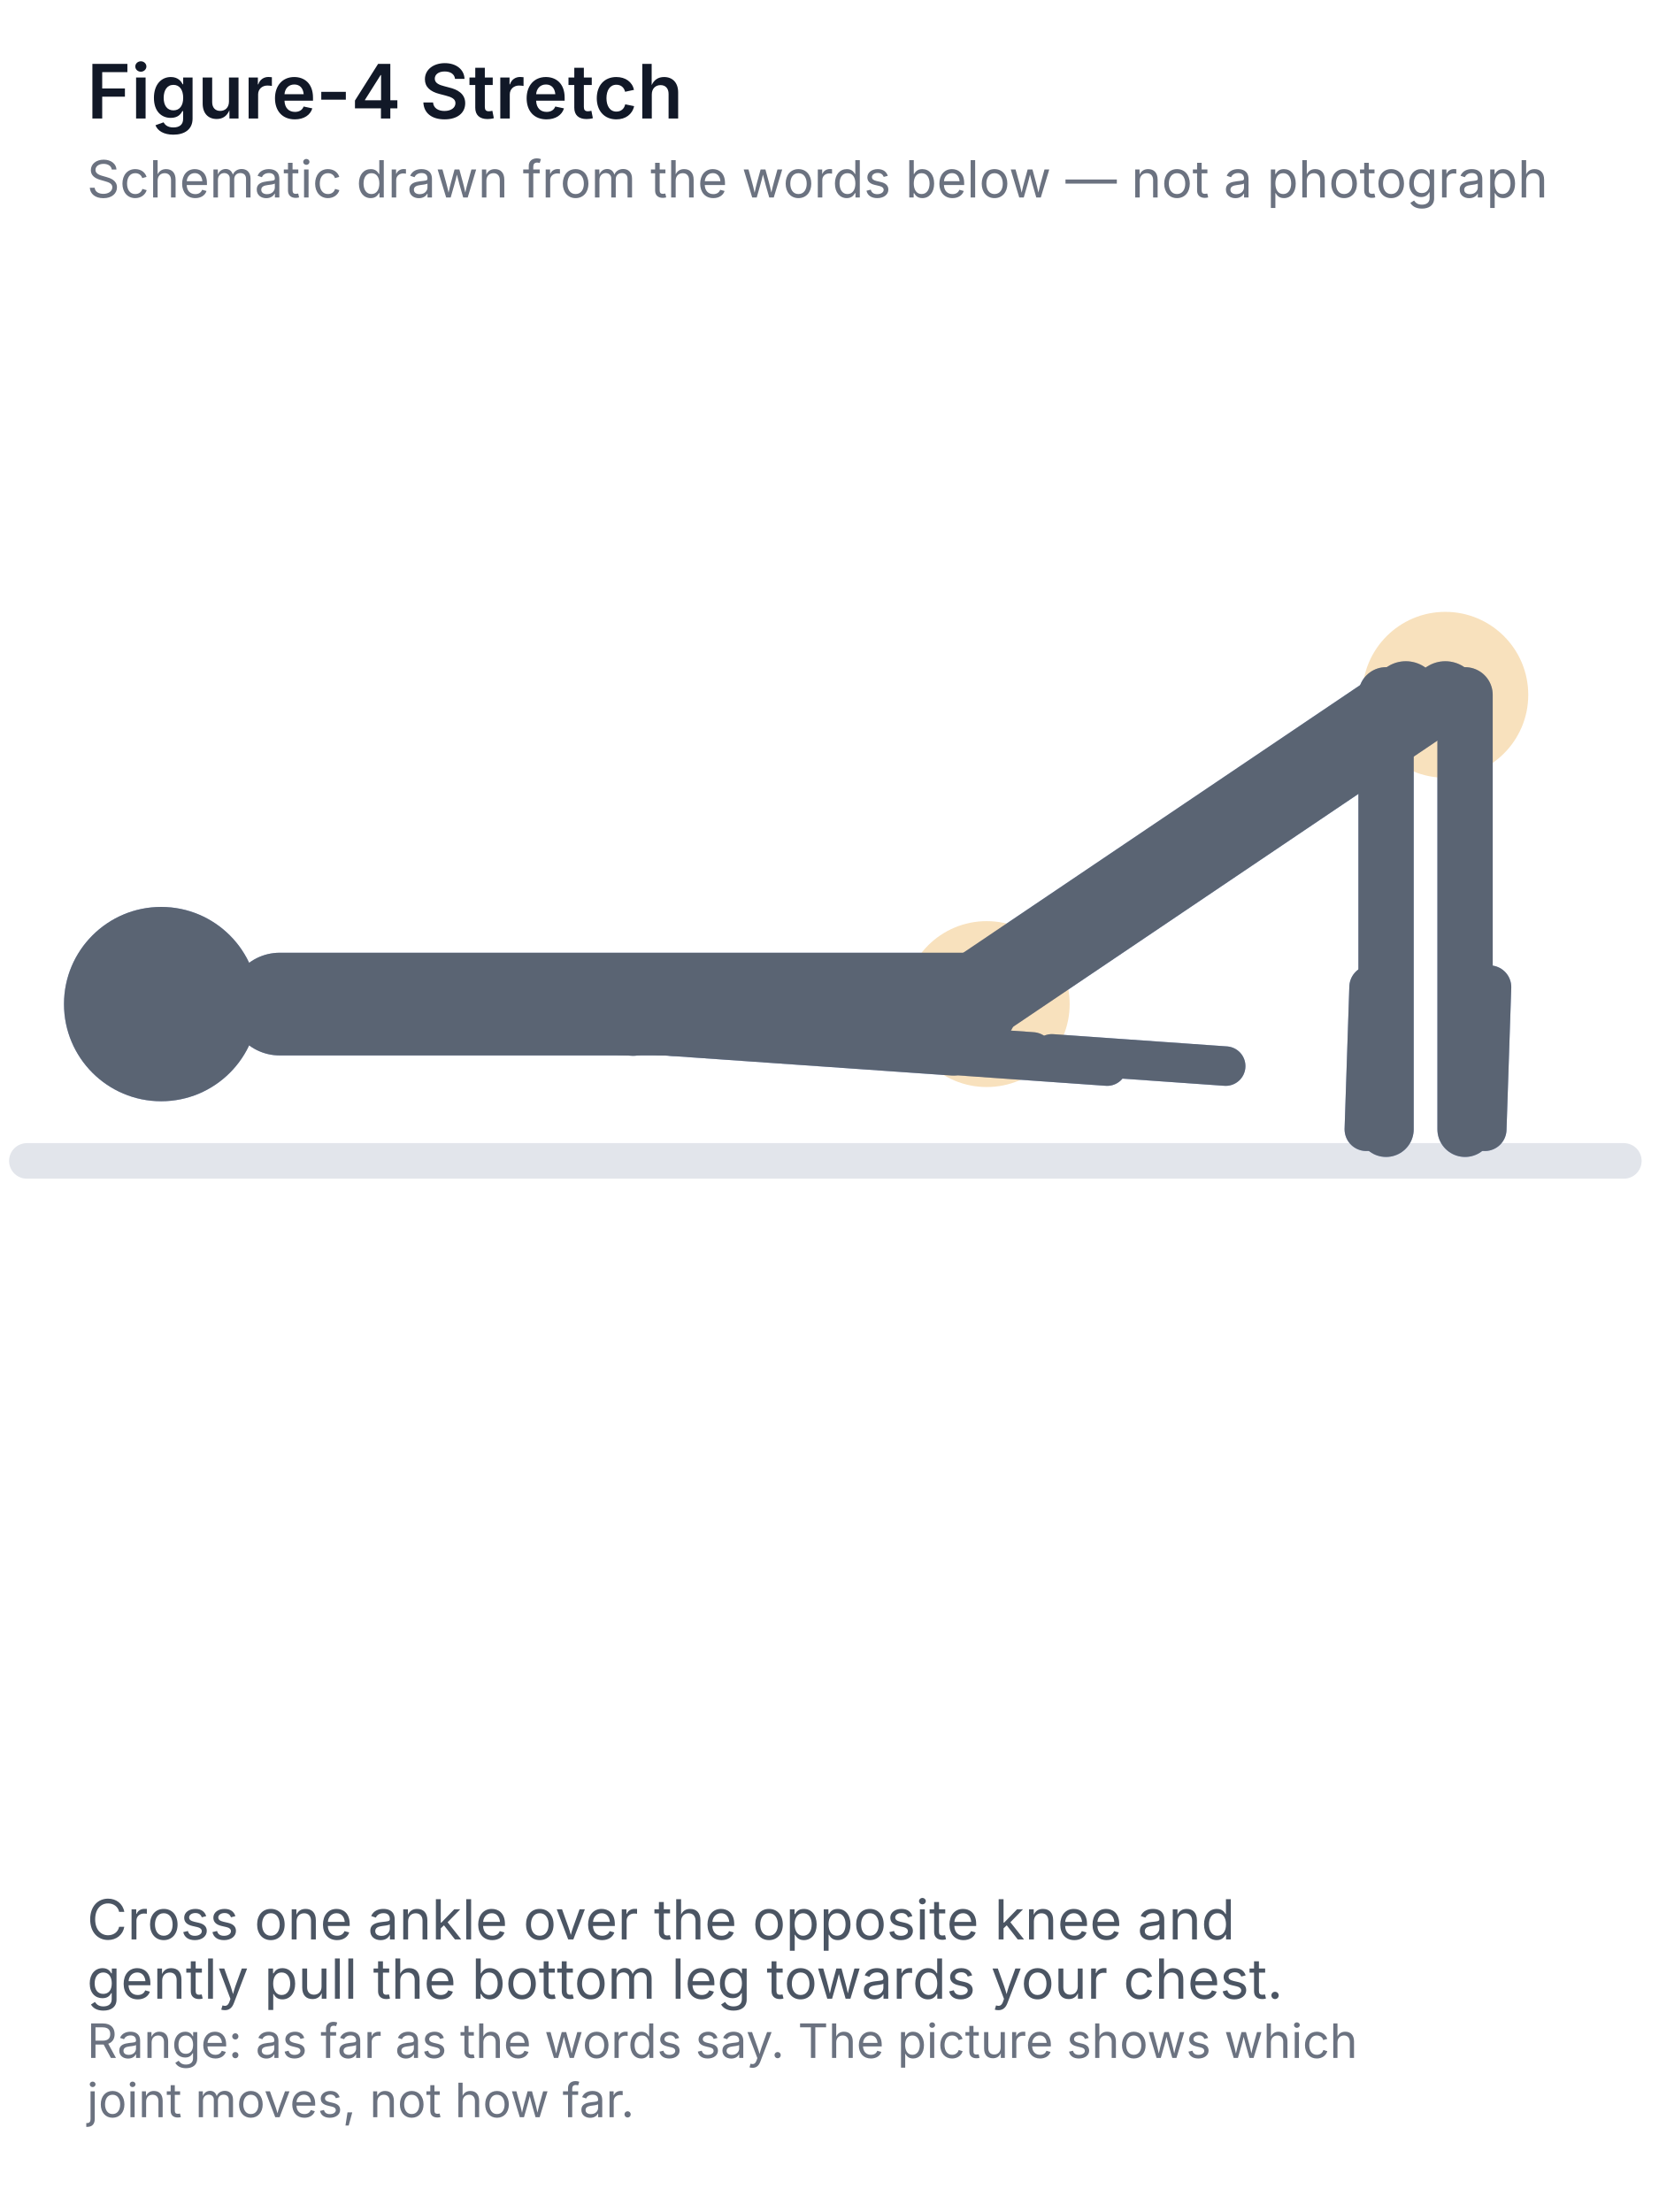
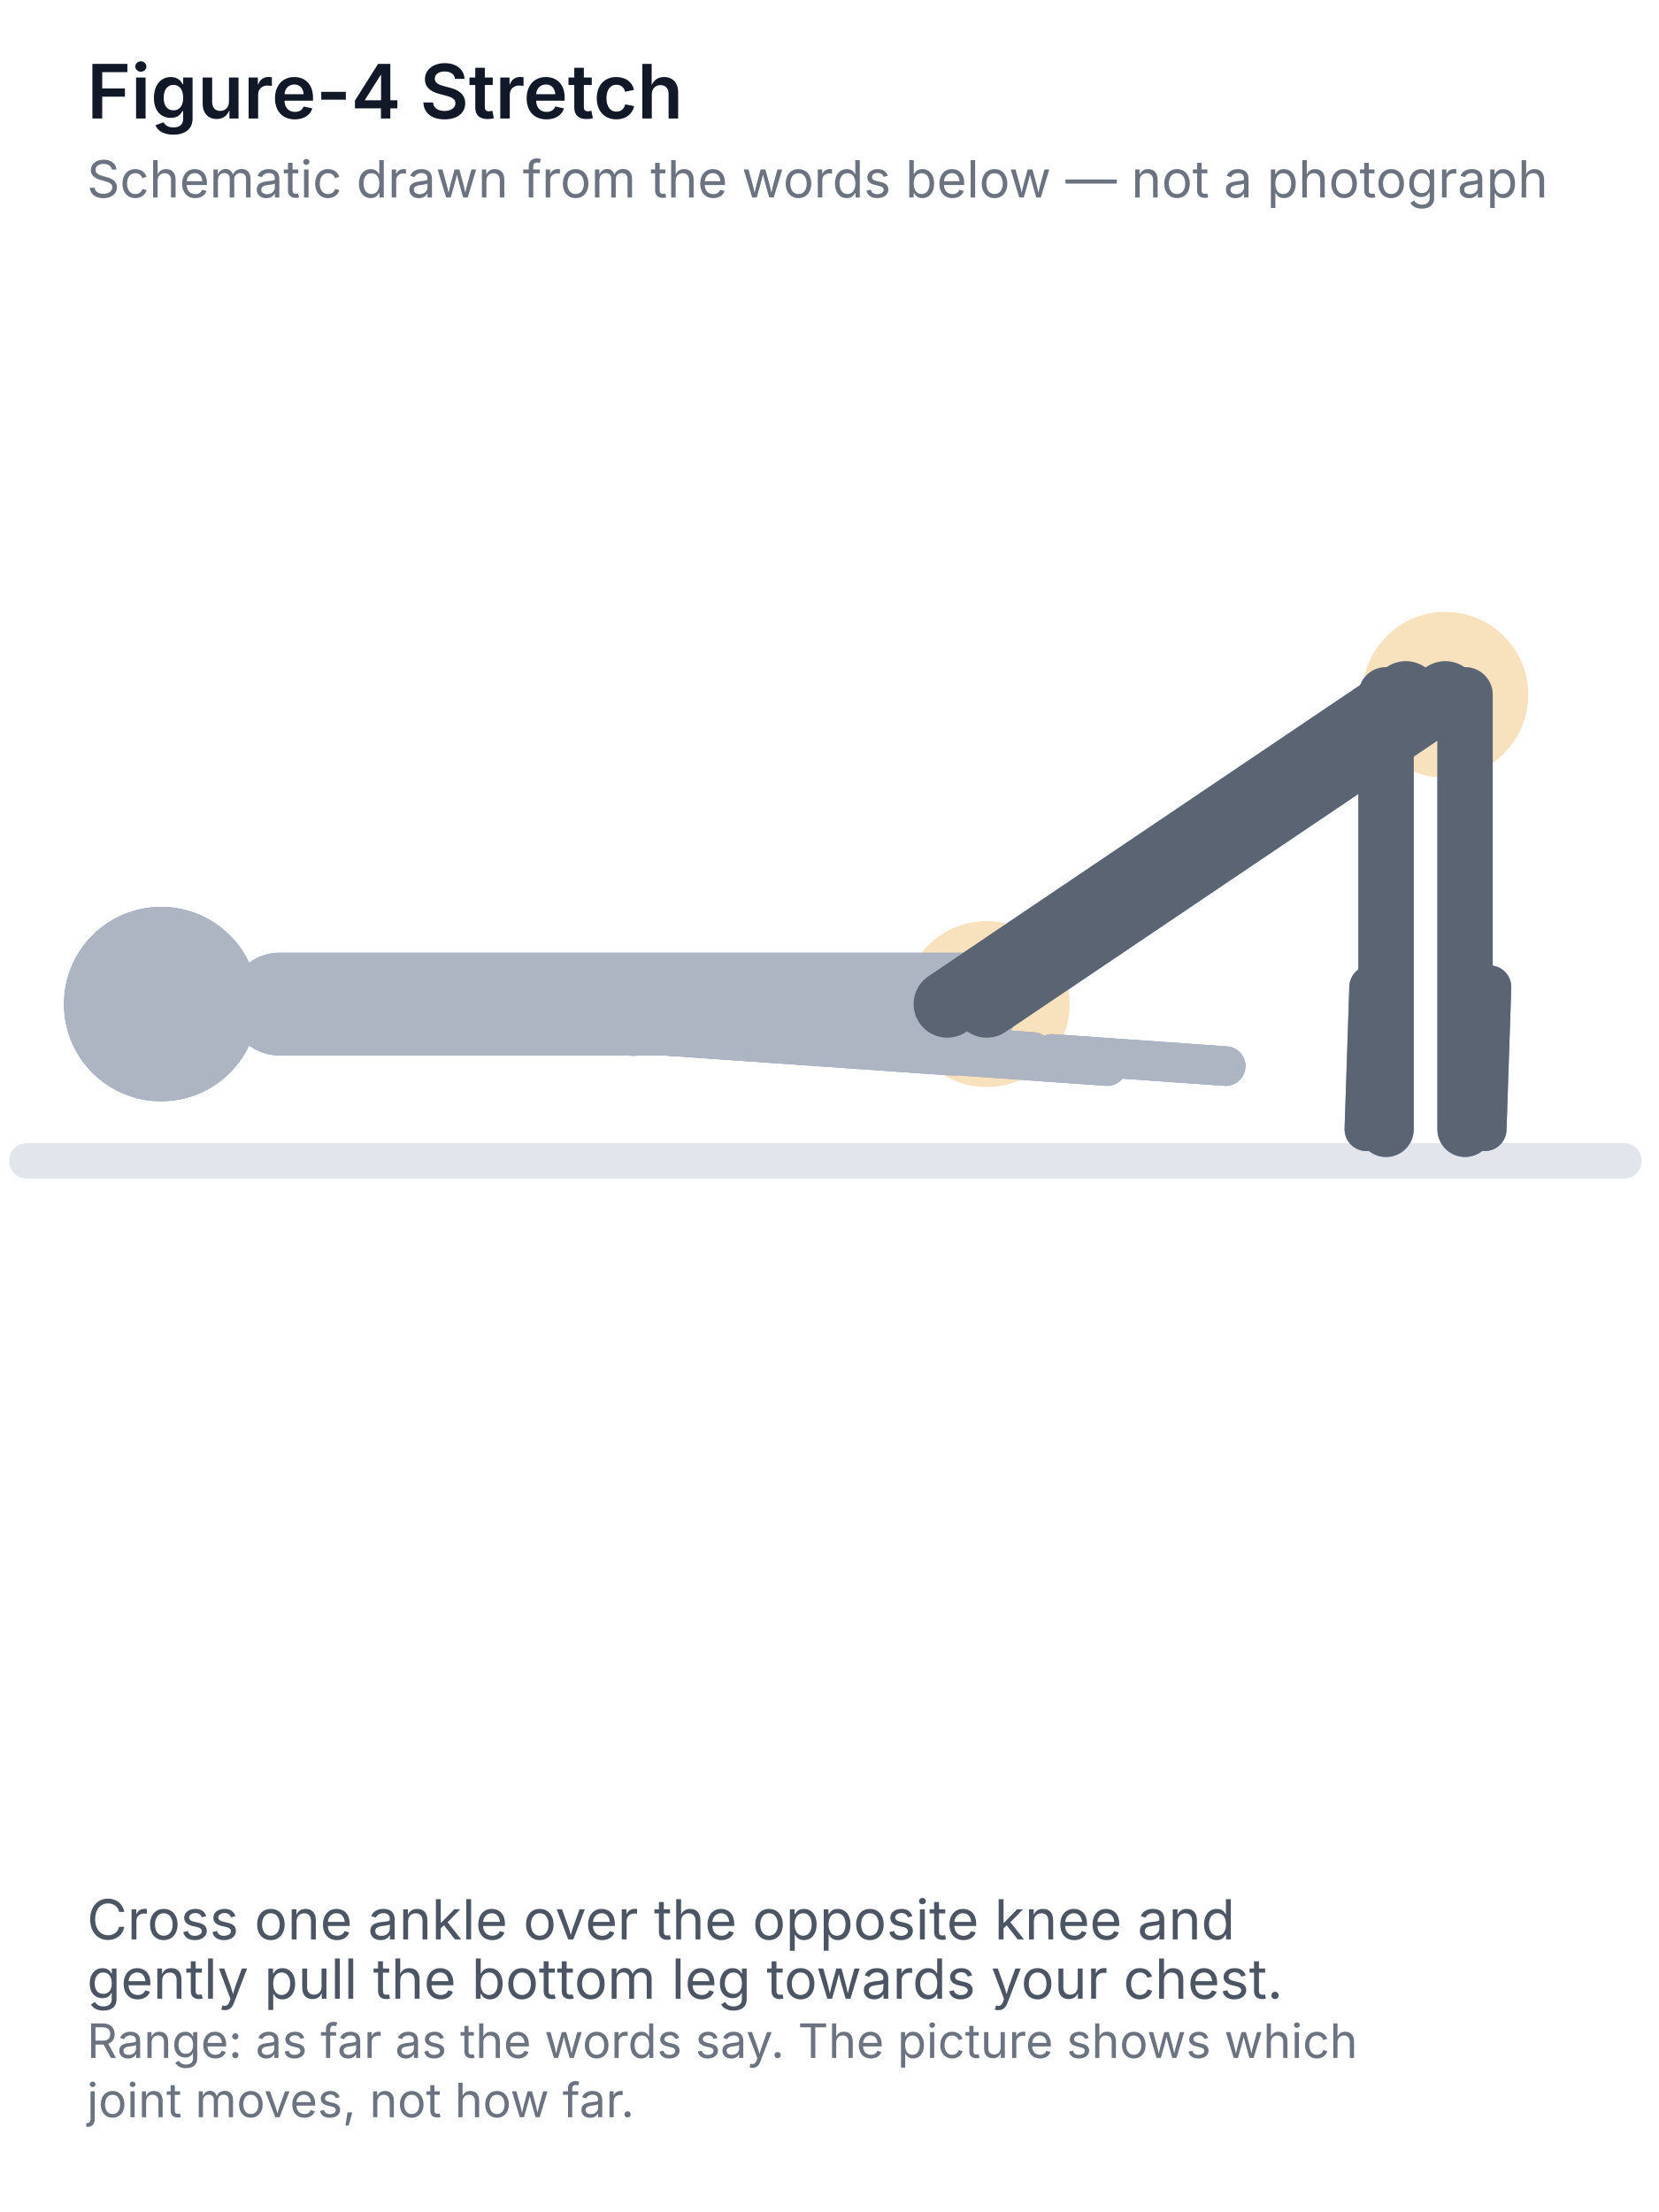
<svg xmlns="http://www.w3.org/2000/svg" viewBox="0 0 420 560" width="420" height="560" role="img" aria-labelledby="fig-title-str-hip-01">
  <style>
    .mv { will-change: transform; }
    @keyframes mv-legR {
      0% { transform: rotate(0deg); }
      20.3% { transform: rotate(-44deg); }
      24.4% { transform: rotate(-44deg); }
      53.7% { transform: rotate(-44deg); }
      76.8% { transform: rotate(-44deg); }
      97.2% { transform: rotate(0deg); }
      100% { transform: rotate(0deg); }
    }
    @keyframes mv-legL {
      0% { transform: rotate(0deg); }
      24.4% { transform: rotate(0deg); }
      44.7% { transform: rotate(-64deg); }
      53.7% { transform: rotate(-64deg); }
      74% { transform: rotate(0deg); }
      76.8% { transform: rotate(0deg); }
      100% { transform: rotate(0deg); }
    }
    /* Reduced motion and print both fall back to the two states, which say the same
       thing without moving: the faded body is where it starts, the solid outline and
       the arc are where it ends. */
    @media (prefers-reduced-motion: reduce), print {
      .live { display: none; }
      .end { opacity: 1 !important; }
    }
  </style>
  <rect width="420" height="560" fill="#FFFFFF" />
  <g transform="translate(94.8 -197.8) scale(1)">
    <path d="M-88 491.7 L316.3 491.7" stroke="#E2E5EB" stroke-width="9" stroke-linecap="round" fill="none" />
    <g class="ghost">
      <path d="M150 452 L-24 452" stroke="#C9CFDA" stroke-opacity="0.95" stroke-width="26" stroke-linecap="round" fill="none" />
      <circle cx="-54" cy="452" r="24.6" fill="#C9CFDA" opacity="0.95" />
      <path d="M-29 452 L65.5 458.6" stroke="#C9CFDA" stroke-opacity="0.95" stroke-width="13" stroke-linecap="round" fill="none" />
      <path d="M60.5 458.6 L146.5 464.6" stroke="#C9CFDA" stroke-opacity="0.95" stroke-width="11" stroke-linecap="round" fill="none" />
      <path d="M141.5 464.6 L185.5 467.7" stroke="#C9CFDA" stroke-opacity="0.95" stroke-width="10" stroke-linecap="round" fill="none" />
      <path d="M-19 452 L75.5 458.6" stroke="#C9CFDA" stroke-opacity="0.95" stroke-width="13" stroke-linecap="round" fill="none" />
      <path d="M80.5 458.6 L166.5 464.6" stroke="#C9CFDA" stroke-opacity="0.95" stroke-width="11" stroke-linecap="round" fill="none" />
      <path d="M171.5 464.6 L215.5 467.7" stroke="#C9CFDA" stroke-opacity="0.95" stroke-width="10" stroke-linecap="round" fill="none" />
      <path d="M145 452 L261.1 373.7" stroke="#C9CFDA" stroke-opacity="0.95" stroke-width="17" stroke-linecap="round" fill="none" />
      <path d="M256.1 373.7 L256.1 483.7" stroke="#C9CFDA" stroke-opacity="0.95" stroke-width="14" stroke-linecap="round" fill="none" />
      <path d="M251.1 483.7 L252.3 447.7" stroke="#C9CFDA" stroke-opacity="0.95" stroke-width="11" stroke-linecap="round" fill="none" />
      <path d="M155 452 L271.1 373.7" stroke="#C9CFDA" stroke-opacity="0.95" stroke-width="17" stroke-linecap="round" fill="none" />
      <path d="M276.1 373.7 L276.1 483.7" stroke="#C9CFDA" stroke-opacity="0.95" stroke-width="14" stroke-linecap="round" fill="none" />
      <path d="M281.1 483.7 L282.3 447.7" stroke="#C9CFDA" stroke-opacity="0.95" stroke-width="11" stroke-linecap="round" fill="none" />
    </g>
-     <g class="end" opacity="0.4">
-       <path d="M150 452 L-24 452" stroke="#1D4ED8" stroke-opacity="0.55" stroke-width="26" stroke-linecap="round" fill="none" />
-       <circle cx="-54" cy="452" r="24.6" fill="#1D4ED8" opacity="0.55" />
-       <path d="M-29 452 L65.5 458.6" stroke="#1D4ED8" stroke-opacity="0.55" stroke-width="13" stroke-linecap="round" fill="none" />
-       <path d="M60.5 458.6 L146.5 464.6" stroke="#1D4ED8" stroke-opacity="0.55" stroke-width="11" stroke-linecap="round" fill="none" />
-       <path d="M141.5 464.6 L185.5 467.7" stroke="#1D4ED8" stroke-opacity="0.55" stroke-width="10" stroke-linecap="round" fill="none" />
-       <path d="M-19 452 L75.5 458.6" stroke="#1D4ED8" stroke-opacity="0.55" stroke-width="13" stroke-linecap="round" fill="none" />
-       <path d="M80.5 458.6 L166.5 464.6" stroke="#1D4ED8" stroke-opacity="0.55" stroke-width="11" stroke-linecap="round" fill="none" />
-       <path d="M171.5 464.6 L215.5 467.7" stroke="#1D4ED8" stroke-opacity="0.55" stroke-width="10" stroke-linecap="round" fill="none" />
-       <path d="M145 452 L261.1 373.7" stroke="#1D4ED8" stroke-opacity="0.55" stroke-width="17" stroke-linecap="round" fill="none" />
-       <path d="M256.1 373.7 L256.1 483.7" stroke="#1D4ED8" stroke-opacity="0.55" stroke-width="14" stroke-linecap="round" fill="none" />
-       <path d="M251.1 483.7 L252.3 447.7" stroke="#1D4ED8" stroke-opacity="0.55" stroke-width="11" stroke-linecap="round" fill="none" />
-       <path d="M155 452 L271.1 373.7" stroke="#1D4ED8" stroke-opacity="0.55" stroke-width="17" stroke-linecap="round" fill="none" />
-       <path d="M276.1 373.7 L276.1 483.7" stroke="#1D4ED8" stroke-opacity="0.55" stroke-width="14" stroke-linecap="round" fill="none" />
-       <path d="M281.1 483.7 L282.3 447.7" stroke="#1D4ED8" stroke-opacity="0.55" stroke-width="11" stroke-linecap="round" fill="none" />
+     <g class="end" opacity="0.62">
+       <path d="M150 452 L-24 452" stroke="#1D4ED8" stroke-opacity="0.72" stroke-width="26" stroke-linecap="round" fill="none" />
+       <circle cx="-54" cy="452" r="24.6" fill="#1D4ED8" opacity="0.72" />
+       <path d="M-29 452 L65.5 458.6" stroke="#1D4ED8" stroke-opacity="0.72" stroke-width="13" stroke-linecap="round" fill="none" />
+       <path d="M60.5 458.6 L146.5 464.6" stroke="#1D4ED8" stroke-opacity="0.72" stroke-width="11" stroke-linecap="round" fill="none" />
+       <path d="M141.5 464.6 L185.5 467.7" stroke="#1D4ED8" stroke-opacity="0.72" stroke-width="10" stroke-linecap="round" fill="none" />
+       <path d="M-19 452 L75.5 458.6" stroke="#1D4ED8" stroke-opacity="0.72" stroke-width="13" stroke-linecap="round" fill="none" />
+       <path d="M80.5 458.6 L166.5 464.6" stroke="#1D4ED8" stroke-opacity="0.72" stroke-width="11" stroke-linecap="round" fill="none" />
+       <path d="M171.5 464.6 L215.5 467.7" stroke="#1D4ED8" stroke-opacity="0.72" stroke-width="10" stroke-linecap="round" fill="none" />
+       <path d="M145 452 L261.1 373.7" stroke="#1D4ED8" stroke-opacity="0.72" stroke-width="17" stroke-linecap="round" fill="none" />
+       <path d="M256.1 373.7 L256.1 483.7" stroke="#1D4ED8" stroke-opacity="0.72" stroke-width="14" stroke-linecap="round" fill="none" />
+       <path d="M251.1 483.7 L252.3 447.7" stroke="#1D4ED8" stroke-opacity="0.72" stroke-width="11" stroke-linecap="round" fill="none" />
+       <path d="M155 452 L271.1 373.7" stroke="#1D4ED8" stroke-opacity="0.72" stroke-width="17" stroke-linecap="round" fill="none" />
+       <path d="M276.1 373.7 L276.1 483.7" stroke="#1D4ED8" stroke-opacity="0.72" stroke-width="14" stroke-linecap="round" fill="none" />
+       <path d="M281.1 483.7 L282.3 447.7" stroke="#1D4ED8" stroke-opacity="0.72" stroke-width="11" stroke-linecap="round" fill="none" />
    </g>
    <g class="focus">
      <circle cx="155" cy="452" r="21" fill="rgba(240, 190, 110, 0.45)" />
      <circle cx="271.1" cy="373.7" r="21" fill="rgba(240, 190, 110, 0.45)" />
    </g>
    <path d="M271.1 373.7 L271.1 373.7" stroke="#1D4ED8" stroke-width="3" stroke-dasharray="7 6" fill="none" opacity="0.85" />
    <path d="M271.1 373.7 L263.4 378.3 M271.1 373.7 L263.4 369.1" stroke="#1D4ED8" stroke-width="3" stroke-linecap="round" fill="none" opacity="0.85" />
    <g class="live">
      <g>
-         <path d="M150 452 L-24 452" stroke="#5A6473" stroke-width="26" stroke-linecap="round" fill="none" />
+         <path d="M150 452 L-24 452" stroke="#ADB5C2" stroke-width="26" stroke-linecap="round" fill="none" />
        <g>
-           <circle cx="-54" cy="452" r="24.6" fill="#5A6473" />
+           <circle cx="-54" cy="452" r="24.6" fill="#ADB5C2" />
        </g>
        <g>
-           <path d="M-29 452 L65.5 458.6" stroke="#5A6473" stroke-width="13" stroke-linecap="round" fill="none" />
+           <path d="M-29 452 L65.5 458.6" stroke="#ADB5C2" stroke-width="13" stroke-linecap="round" fill="none" />
          <g>
-             <path d="M60.5 458.6 L146.5 464.6" stroke="#5A6473" stroke-width="11" stroke-linecap="round" fill="none" />
+             <path d="M60.5 458.6 L146.5 464.6" stroke="#ADB5C2" stroke-width="11" stroke-linecap="round" fill="none" />
            <g>
-               <path d="M141.5 464.6 L185.5 467.7" stroke="#5A6473" stroke-width="10" stroke-linecap="round" fill="none" />
+               <path d="M141.5 464.6 L185.5 467.7" stroke="#ADB5C2" stroke-width="10" stroke-linecap="round" fill="none" />
            </g>
          </g>
        </g>
        <g>
-           <path d="M-19 452 L75.5 458.6" stroke="#5A6473" stroke-width="13" stroke-linecap="round" fill="none" />
+           <path d="M-19 452 L75.5 458.6" stroke="#ADB5C2" stroke-width="13" stroke-linecap="round" fill="none" />
          <g>
-             <path d="M80.5 458.6 L166.5 464.6" stroke="#5A6473" stroke-width="11" stroke-linecap="round" fill="none" />
+             <path d="M80.5 458.6 L166.5 464.6" stroke="#ADB5C2" stroke-width="11" stroke-linecap="round" fill="none" />
            <g>
-               <path d="M171.5 464.6 L215.5 467.7" stroke="#5A6473" stroke-width="10" stroke-linecap="round" fill="none" />
+               <path d="M171.5 464.6 L215.5 467.7" stroke="#ADB5C2" stroke-width="10" stroke-linecap="round" fill="none" />
            </g>
          </g>
        </g>
        <g class="mv" style="transform-origin:145px 452px;transform-box:view-box;animation:mv-legL 4.4s linear infinite">
          <path d="M145 452 L261.1 373.7" stroke="#5A6473" stroke-width="17" stroke-linecap="round" fill="none" />
          <g>
            <path d="M256.1 373.7 L256.1 483.7" stroke="#5A6473" stroke-width="14" stroke-linecap="round" fill="none" />
            <g>
              <path d="M251.1 483.7 L252.3 447.7" stroke="#5A6473" stroke-width="11" stroke-linecap="round" fill="none" />
            </g>
          </g>
        </g>
        <g class="mv" style="transform-origin:155px 452px;transform-box:view-box;animation:mv-legR 4.4s linear infinite">
          <path d="M155 452 L271.1 373.7" stroke="#5A6473" stroke-width="17" stroke-linecap="round" fill="none" />
          <g>
            <path d="M276.1 373.7 L276.1 483.7" stroke="#5A6473" stroke-width="14" stroke-linecap="round" fill="none" />
            <g>
              <path d="M281.1 483.7 L282.3 447.7" stroke="#5A6473" stroke-width="11" stroke-linecap="round" fill="none" />
            </g>
          </g>
        </g>
      </g>
    </g>
  </g>
  <g font-family="system-ui, -apple-system, Segoe UI, sans-serif">
    <text x="22" y="30" font-size="19" font-weight="600" fill="#111827">Figure-4 Stretch</text>
    <text x="22" y="50" font-size="13" fill="#6B7280">Schematic drawn from the words below — not a photograph</text>
    <text x="22" y="491" font-size="14" fill="#4B5563">Cross one ankle over the opposite knee and</text>
    <text x="22" y="506" font-size="14" fill="#4B5563">gently pull the bottom leg towards your chest.</text>
    <text x="22" y="521" font-size="12" fill="#6B7280">Range: as far as the words say. The picture shows which</text>
    <text x="22" y="536" font-size="12" fill="#6B7280">joint moves, not how far.</text>
  </g>
</svg>
